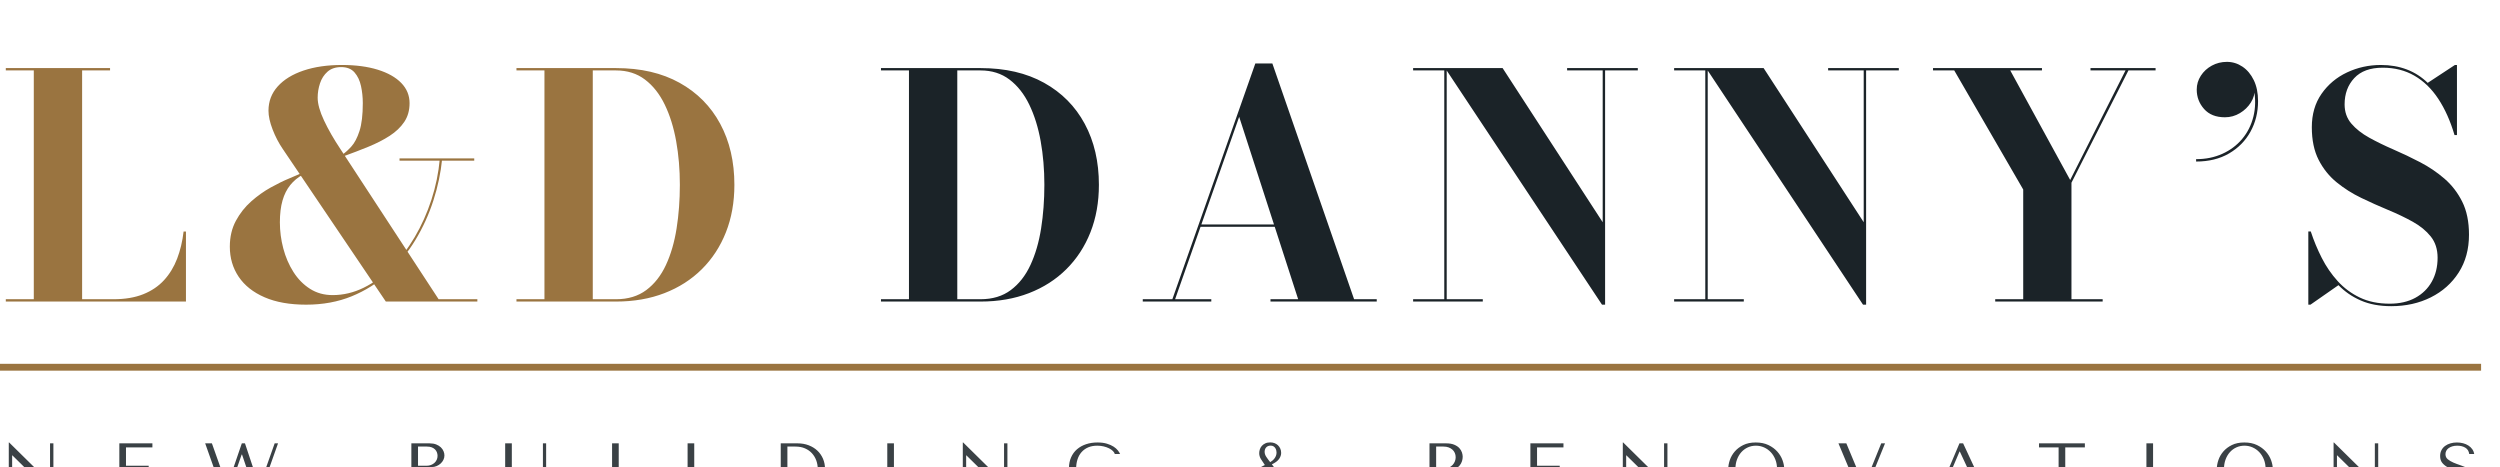
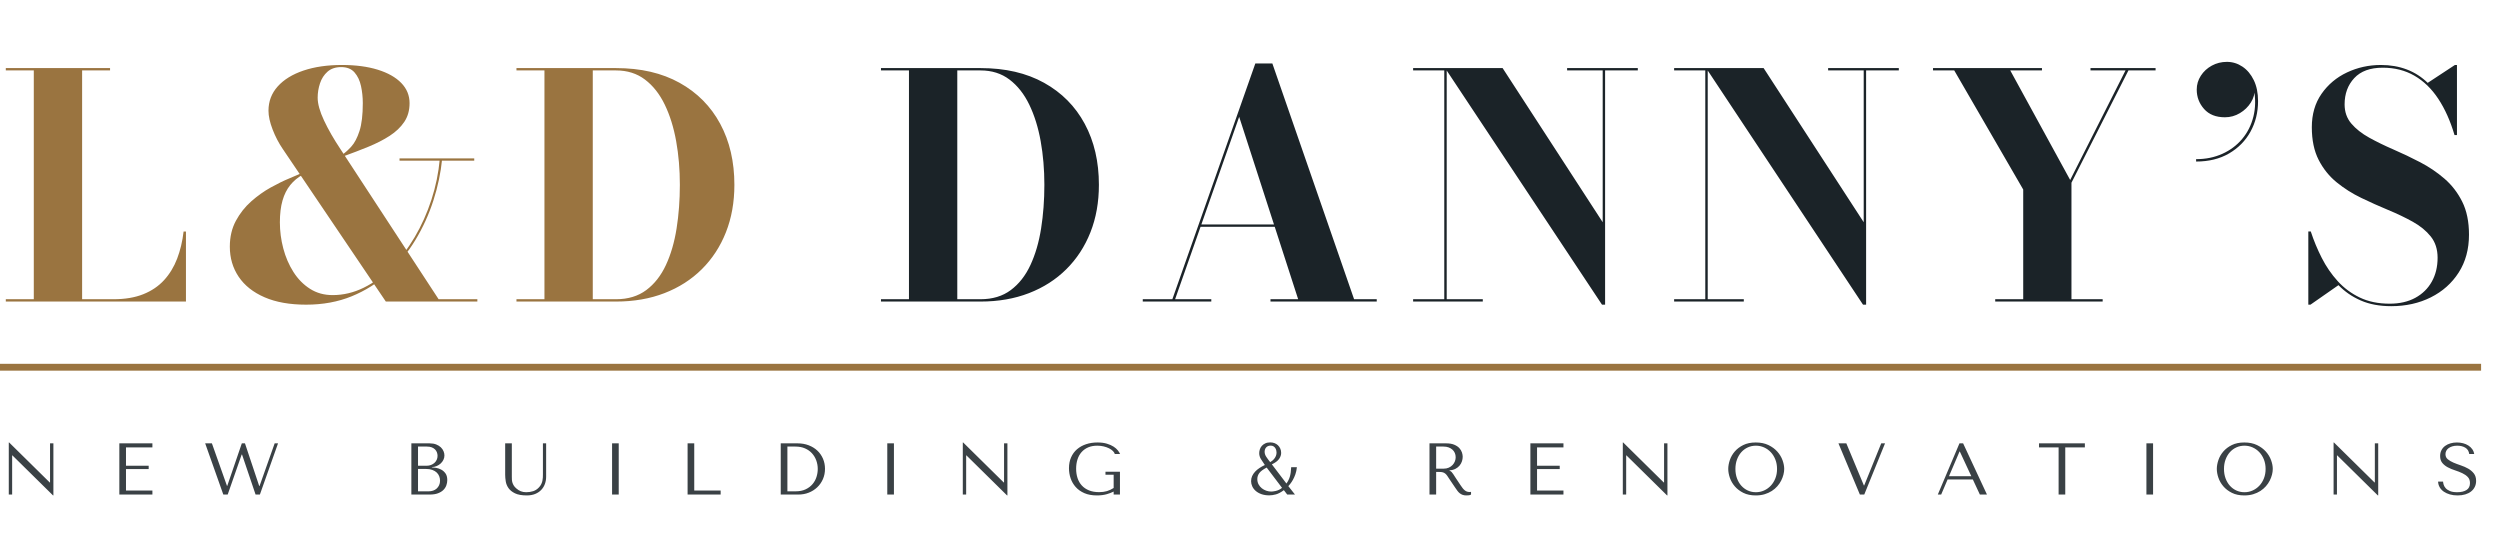
- <svg xmlns="http://www.w3.org/2000/svg" viewBox="0 0 514 96" width="514" height="96">
+ <svg xmlns="http://www.w3.org/2000/svg" viewBox="0 0 514 112" width="514" height="112">
  <path d="M1.193 62.0V61.52H6.947V14.48H1.193V14.0H22.627V14.48H16.883V61.52H23.346Q26.877 61.52 29.439 60.498Q32.001 59.476 33.718 57.611Q35.434 55.745 36.415 53.193Q37.395 50.64 37.747 47.6H38.232V62.0ZM79.328 62.0 58.144 30.64Q56.896 28.816 56.048 26.621Q55.2 24.427 55.2 22.763Q55.2 19.883 57.096 17.771Q58.992 15.659 62.392 14.509Q65.792 13.36 70.304 13.36Q74.528 13.36 77.656 14.328Q80.784 15.296 82.496 17.056Q84.208 18.816 84.208 21.216Q84.208 23.44 83.114 25.07Q82.019 26.699 80.111 27.931Q78.203 29.163 75.745 30.169Q73.288 31.174 70.568 32.156L70.33 31.842Q71.242 31.218 72.235 30.129Q73.229 29.041 73.91 26.936Q74.592 24.832 74.592 21.2Q74.592 19.401 74.224 17.701Q73.856 16 72.896 14.897Q71.936 13.795 70.144 13.795Q68.4 13.795 67.336 14.74Q66.272 15.685 65.792 17.132Q65.312 18.579 65.312 20.085Q65.312 21.989 66.624 24.779Q67.936 27.568 69.984 30.64L90.178 61.52H98.144V62.0ZM62.944 62.64Q57.888 62.64 54.387 61.117Q50.885 59.595 49.069 56.899Q47.253 54.203 47.253 50.715Q47.253 47.707 48.496 45.4Q49.739 43.094 51.654 41.401Q53.569 39.708 55.657 38.551Q57.746 37.394 59.487 36.677Q61.229 35.96 62.061 35.576L62.248 35.91Q60.728 36.748 59.676 38.049Q58.624 39.351 58.083 41.231Q57.543 43.111 57.543 45.708Q57.543 48.425 58.245 51.083Q58.947 53.741 60.324 55.909Q61.7 58.077 63.73 59.375Q65.76 60.672 68.384 60.672Q71.677 60.672 74.762 59.161Q77.846 57.649 80.514 54.966Q83.182 52.283 85.271 48.735Q87.36 45.188 88.696 41.085Q90.032 36.983 90.426 32.661H90.906Q90.486 36.939 89.103 41.227Q87.721 45.516 85.397 49.36Q83.073 53.203 79.797 56.199Q76.521 59.194 72.309 60.917Q68.096 62.64 62.944 62.64ZM82.144 33.04V32.56H97.504V33.04ZM126.665 14.0Q134.275 14.0 139.718 17.024Q145.162 20.048 148.076 25.456Q150.99 30.864 150.99 38.0Q150.99 43.36 149.248 47.76Q147.507 52.16 144.291 55.352Q141.075 58.544 136.603 60.272Q132.131 62.0 126.659 62.0H106.185V61.52H111.939V14.48H106.185V14.0ZM121.875 61.52H126.659Q130.355 61.52 132.875 59.639Q135.395 57.759 136.915 54.488Q138.435 51.217 139.107 46.969Q139.779 42.72 139.779 37.989Q139.779 33.269 139.019 29.028Q138.259 24.788 136.675 21.514Q135.091 18.241 132.611 16.361Q130.131 14.48 126.659 14.48H121.875Z" fill="#9A7440" />
  <path d="M201.609 14.0Q209.219 14.0 214.662 17.024Q220.106 20.048 223.02 25.456Q225.934 30.864 225.934 38.0Q225.934 43.36 224.192 47.76Q222.451 52.16 219.235 55.352Q216.019 58.544 211.547 60.272Q207.075 62.0 201.603 62.0H181.129V61.52H186.883V14.48H181.129V14.0ZM196.819 61.52H201.603Q205.299 61.52 207.819 59.639Q210.339 57.759 211.859 54.488Q213.379 51.217 214.051 46.969Q214.723 42.72 214.723 37.989Q214.723 33.269 213.963 29.028Q213.203 24.788 211.619 21.514Q210.035 18.241 207.555 16.361Q205.075 14.48 201.603 14.48H196.819ZM246.63 46.632V46.152H265.3V46.632ZM261.597 13.05 278.4 61.52H283.058V62.0H261.213V61.52H266.901L254.774 24.019L241.601 61.52H249.043V62.0H234.953V61.52H241.038L258.096 13.05ZM297.443 14.0V61.52H304.862V62.0H290.537V61.52H296.943V14.48H290.537V14.0ZM336.733 14.0V14.48H330.008V62.64H329.373L297.113 14.0H308.937L329.513 45.687V14.478H322.198V14.0ZM351.107 14.0V61.52H358.526V62.0H344.201V61.52H350.607V14.48H344.201V14.0ZM390.397 14.0V14.48H383.672V62.64H383.037L350.777 14.0H362.601L383.177 45.687V14.478H375.862V14.0ZM410.217 62.0V61.52H415.972V38.964L401.792 14.48H397.428V14.0H419.828V14.48H413.307L425.628 37.005L437.007 14.48H429.808V14.0H443.188V14.48H437.606L425.892 37.568V61.52H432.308V62.0ZM451.52 33.213V32.723Q454.464 32.723 456.892 31.635Q459.32 30.547 460.975 28.585Q462.631 26.623 463.298 23.98Q463.966 21.337 463.383 18.212H463.558Q463.628 19.721 462.781 21.068Q461.934 22.416 460.515 23.264Q459.096 24.112 457.44 24.112Q454.672 24.112 453.16 22.408Q451.648 20.704 451.648 18.416Q451.648 16.88 452.488 15.576Q453.328 14.272 454.744 13.496Q456.16 12.72 457.856 12.72Q459.584 12.72 461.048 13.704Q462.512 14.689 463.384 16.492Q464.256 18.295 464.256 20.791Q464.256 24.246 462.704 27.064Q461.152 29.881 458.296 31.547Q455.44 33.213 451.52 33.213ZM491.635 62.95Q488.039 62.95 485.371 61.781Q482.702 60.612 480.789 58.627L475.035 62.64H474.59V47.595H475.097Q476.01 50.384 477.355 53.03Q478.7 55.677 480.632 57.802Q482.565 59.928 485.195 61.183Q487.825 62.438 491.319 62.438Q494.381 62.438 496.589 61.232Q498.797 60.026 499.983 57.899Q501.17 55.772 501.17 52.99Q501.17 50.382 499.767 48.624Q498.364 46.867 496.062 45.589Q493.761 44.312 491.001 43.167Q488.24 42.023 485.48 40.692Q482.719 39.361 480.418 37.486Q478.116 35.611 476.713 32.869Q475.31 30.128 475.31 26.16Q475.31 22.155 477.311 19.285Q479.311 16.416 482.554 14.888Q485.796 13.36 489.523 13.36Q492.42 13.36 494.841 14.283Q497.261 15.206 499.137 17.037L504.731 13.36H505.151V27.77H504.649Q503.369 23.432 501.318 20.326Q499.268 17.22 496.413 15.569Q493.558 13.919 489.889 13.919Q486.026 13.919 484.038 16.056Q482.05 18.193 482.05 21.461Q482.05 23.786 483.44 25.413Q484.829 27.04 487.101 28.299Q489.373 29.558 492.107 30.742Q494.84 31.926 497.571 33.348Q500.302 34.77 502.574 36.728Q504.846 38.686 506.236 41.476Q507.625 44.266 507.625 48.24Q507.625 52.72 505.513 56.021Q503.401 59.323 499.774 61.136Q496.147 62.95 491.635 62.95Z" fill="#1B2328" />
  <path d="M10.287 91.152V99.198H10.227L1.88 90.972H1.805V101.68H2.497V93.634H2.557L10.904 101.86H10.979V91.152ZM24.536 91.152V101.68H31.334V100.853H25.904V96.446H30.567V95.754H25.904V91.979H31.334V91.152ZM42.183 91.152 45.913 101.68H46.815L49.688 93.453H49.763L52.546 101.68H53.433L57.163 91.152H56.471L53.358 99.935H53.298L50.365 91.152H49.718L46.725 99.89H46.665L43.567 91.152ZM84.577 101.68H88.352Q89.359 101.68 90.051 101.417Q90.743 101.154 91.164 100.732Q91.585 100.311 91.773 99.777Q91.961 99.244 91.961 98.702Q91.961 97.845 91.593 97.333Q91.224 96.822 90.713 96.551Q90.202 96.281 89.66 96.19Q89.119 96.1 88.788 96.085V96.025Q89.314 96.025 89.78 95.822Q90.247 95.619 90.6 95.296Q90.954 94.972 91.164 94.544Q91.375 94.115 91.375 93.634Q91.375 93.212 91.194 92.776Q91.014 92.34 90.645 91.979Q90.277 91.618 89.698 91.385Q89.119 91.152 88.337 91.152H84.577ZM85.945 101.018V96.416H87.6Q88.337 96.416 88.878 96.612Q89.419 96.807 89.773 97.138Q90.126 97.469 90.299 97.905Q90.472 98.341 90.472 98.822Q90.472 99.349 90.284 99.755Q90.096 100.161 89.78 100.447Q89.465 100.732 89.036 100.875Q88.607 101.018 88.126 101.018ZM85.945 95.754V91.814H87.78Q88.367 91.814 88.78 91.979Q89.194 92.145 89.457 92.415Q89.72 92.686 89.841 93.032Q89.961 93.378 89.961 93.724Q89.961 94.16 89.788 94.536Q89.615 94.912 89.307 95.183Q88.998 95.453 88.6 95.604Q88.201 95.754 87.75 95.754ZM103.863 91.152V97.619Q103.863 98.236 103.984 98.98Q104.104 99.725 104.555 100.364Q105.006 101.003 105.894 101.432Q106.781 101.86 108.315 101.86Q109.278 101.86 110.022 101.56Q110.767 101.259 111.27 100.732Q111.774 100.206 112.03 99.507Q112.286 98.807 112.286 98.01V91.152H111.624V97.514Q111.624 97.845 111.609 98.183Q111.594 98.522 111.519 98.86Q111.443 99.198 111.286 99.529Q111.128 99.86 110.827 100.191Q110.285 100.778 109.609 100.988Q108.932 101.199 108.195 101.199Q107.563 101.199 107.074 101.003Q106.586 100.808 106.149 100.417Q105.803 100.116 105.623 99.815Q105.442 99.514 105.352 99.221Q105.262 98.928 105.247 98.627Q105.232 98.326 105.232 98.025V91.152ZM125.842 91.152V101.68H127.211V91.152ZM141.369 101.68V91.152H142.738V100.853H148.167V101.68ZM160.52 101.68V91.152H163.979Q165.228 91.152 166.265 91.551Q167.303 91.949 168.048 92.648Q168.792 93.348 169.206 94.31Q169.619 95.273 169.619 96.386Q169.619 97.544 169.191 98.514Q168.762 99.484 168.018 100.191Q167.273 100.898 166.281 101.289Q165.288 101.68 164.16 101.68ZM161.889 101.018H163.543Q164.777 101.018 165.641 100.605Q166.506 100.191 167.063 99.529Q167.619 98.868 167.875 98.048Q168.13 97.228 168.13 96.416Q168.13 95.514 167.83 94.679Q167.529 93.844 166.95 93.205Q166.371 92.566 165.513 92.19Q164.656 91.814 163.543 91.814H161.889ZM182.424 91.152V101.68H183.793V91.152ZM206.433 91.152V99.198H206.373L198.026 90.972H197.951V101.68H198.642V93.634H198.703L207.05 101.86H207.125V91.152ZM230.262 96.988H227.284V97.604H228.968V100.326Q228.292 100.763 227.585 100.973Q226.878 101.184 225.976 101.184Q224.787 101.184 223.9 100.823Q223.013 100.462 222.426 99.823Q221.84 99.183 221.546 98.304Q221.253 97.424 221.253 96.371Q221.253 95.333 221.531 94.461Q221.809 93.588 222.366 92.957Q222.922 92.325 223.727 91.979Q224.532 91.633 225.6 91.633Q226.306 91.633 226.923 91.784Q227.54 91.934 228.021 92.175Q228.502 92.415 228.811 92.724Q229.119 93.032 229.209 93.348H230.292Q230.157 93.017 229.833 92.603Q229.51 92.19 228.953 91.829Q228.397 91.468 227.577 91.22Q226.758 90.972 225.645 90.972Q224.366 90.972 223.291 91.332Q222.216 91.693 221.433 92.37Q220.651 93.047 220.215 94.032Q219.779 95.017 219.779 96.266Q219.779 97.333 220.117 98.334Q220.456 99.334 221.155 100.123Q221.855 100.913 222.937 101.387Q224.02 101.86 225.524 101.86Q226.652 101.86 227.525 101.612Q228.397 101.364 228.968 101.063V101.68H230.262ZM263.962 100.778Q263.045 101.454 262.316 101.65Q261.586 101.845 260.969 101.845Q260.052 101.845 259.353 101.597Q258.653 101.349 258.18 100.936Q257.706 100.522 257.465 99.996Q257.224 99.469 257.224 98.928Q257.224 98.356 257.443 97.875Q257.661 97.394 258.044 96.98Q258.428 96.566 258.939 96.228Q259.45 95.89 260.052 95.604Q259.571 94.927 259.232 94.363Q258.894 93.799 258.894 93.167Q258.894 92.791 259.022 92.393Q259.15 91.994 259.428 91.678Q259.706 91.363 260.135 91.16Q260.563 90.956 261.165 90.956Q261.631 90.956 262.037 91.107Q262.443 91.257 262.744 91.543Q263.045 91.829 263.225 92.227Q263.406 92.626 263.406 93.122Q263.406 93.754 262.977 94.363Q262.549 94.972 261.496 95.468L264.489 99.409Q264.94 98.807 265.181 98.033Q265.421 97.258 265.466 96.055H266.64Q266.564 96.867 266.331 97.514Q266.098 98.161 265.82 98.657Q265.542 99.153 265.278 99.477Q265.015 99.8 264.88 99.95L266.248 101.68H264.654ZM261.24 91.618Q260.909 91.618 260.676 91.731Q260.443 91.844 260.293 92.024Q260.142 92.205 260.075 92.43Q260.007 92.656 260.007 92.882Q260.007 93.408 260.338 93.912Q260.669 94.416 261.15 95.017Q261.345 94.912 261.579 94.724Q261.812 94.536 262.007 94.288Q262.203 94.04 262.331 93.724Q262.458 93.408 262.458 93.032Q262.458 92.836 262.398 92.588Q262.338 92.34 262.203 92.13Q262.067 91.919 261.834 91.769Q261.601 91.618 261.24 91.618ZM260.428 96.13Q259.33 96.702 258.916 97.258Q258.503 97.815 258.503 98.492Q258.503 99.108 258.759 99.582Q259.014 100.056 259.428 100.387Q259.841 100.717 260.345 100.89Q260.849 101.063 261.345 101.063Q261.466 101.063 261.714 101.041Q261.962 101.018 262.278 100.943Q262.594 100.868 262.932 100.717Q263.271 100.567 263.586 100.296ZM293.903 91.152V101.68H295.271V97.033H295.933Q296.354 97.033 296.633 97.108Q296.911 97.183 297.136 97.364Q297.362 97.544 297.558 97.83Q297.753 98.116 298.024 98.537L299.212 100.296Q299.438 100.642 299.656 100.928Q299.874 101.214 300.129 101.417Q300.385 101.62 300.708 101.74Q301.032 101.86 301.483 101.86Q301.814 101.86 302.024 101.83Q302.235 101.8 302.446 101.68V101.124Q302.37 101.139 302.295 101.146Q302.22 101.154 302.145 101.154Q301.829 101.154 301.588 101.063Q301.348 100.973 301.137 100.8Q300.927 100.627 300.731 100.379Q300.535 100.131 300.325 99.815Q299.693 98.898 299.347 98.349Q299.001 97.8 298.798 97.499Q298.595 97.198 298.467 97.063Q298.34 96.927 298.159 96.837L298.009 96.762V96.702Q298.731 96.657 299.25 96.386Q299.768 96.115 300.099 95.709Q300.43 95.303 300.581 94.829Q300.731 94.356 300.731 93.904Q300.731 93.498 300.573 93.017Q300.415 92.536 300.032 92.122Q299.648 91.708 298.986 91.43Q298.325 91.152 297.317 91.152ZM295.271 91.814H296.791Q297.362 91.814 297.821 91.979Q298.279 92.145 298.61 92.438Q298.941 92.731 299.114 93.137Q299.287 93.543 299.287 94.025Q299.287 94.431 299.129 94.844Q298.971 95.258 298.655 95.596Q298.34 95.935 297.881 96.145Q297.422 96.356 296.821 96.356H295.271ZM314.648 91.152V101.68H321.447V100.853H316.017V96.446H320.679V95.754H316.017V91.979H321.447V91.152ZM342.132 91.152V99.198H342.072L333.725 90.972H333.649V101.68H334.341V93.634H334.401L342.749 101.86H342.824V91.152ZM355.327 96.416Q355.327 97.258 355.651 98.213Q355.974 99.168 356.666 99.98Q357.358 100.793 358.426 101.327Q359.494 101.86 360.982 101.86Q361.99 101.86 362.81 101.612Q363.63 101.364 364.284 100.943Q364.938 100.522 365.419 99.973Q365.901 99.424 366.209 98.815Q366.517 98.206 366.675 97.589Q366.833 96.972 366.833 96.416Q366.833 95.574 366.487 94.619Q366.141 93.664 365.419 92.852Q364.697 92.039 363.592 91.505Q362.486 90.972 360.982 90.972Q359.494 90.972 358.426 91.498Q357.358 92.024 356.666 92.829Q355.974 93.634 355.651 94.596Q355.327 95.559 355.327 96.416ZM356.801 96.416Q356.801 95.363 357.125 94.483Q357.448 93.604 358.012 92.972Q358.576 92.34 359.343 91.987Q360.11 91.633 361.013 91.633Q361.9 91.633 362.69 91.987Q363.479 92.34 364.073 92.972Q364.667 93.604 365.013 94.483Q365.359 95.363 365.359 96.416Q365.359 97.469 365.013 98.349Q364.667 99.228 364.073 99.86Q363.479 100.492 362.69 100.845Q361.9 101.199 361.013 101.199Q360.11 101.199 359.343 100.845Q358.576 100.492 358.012 99.86Q357.448 99.228 357.125 98.349Q356.801 97.469 356.801 96.416ZM377.983 91.152 382.39 101.68H383.292L387.564 91.152H386.782L383.277 99.815H383.217L379.607 91.152ZM405.617 98.582 407.061 101.68H408.52L403.617 91.152H402.865L398.413 101.68H399.105L400.428 98.582ZM405.301 97.905H400.714L402.88 92.836H402.94ZM424.618 101.68V91.979H428.649V91.152H419.219V91.979H423.249V101.68ZM441.303 91.152V101.68H442.671V91.152ZM455.777 96.416Q455.777 97.258 456.1 98.213Q456.423 99.168 457.115 99.98Q457.807 100.793 458.875 101.327Q459.943 101.86 461.432 101.86Q462.439 101.86 463.259 101.612Q464.079 101.364 464.733 100.943Q465.387 100.522 465.869 99.973Q466.35 99.424 466.658 98.815Q466.966 98.206 467.124 97.589Q467.282 96.972 467.282 96.416Q467.282 95.574 466.936 94.619Q466.59 93.664 465.869 92.852Q465.147 92.039 464.041 91.505Q462.936 90.972 461.432 90.972Q459.943 90.972 458.875 91.498Q457.807 92.024 457.115 92.829Q456.423 93.634 456.1 94.596Q455.777 95.559 455.777 96.416ZM457.251 96.416Q457.251 95.363 457.574 94.483Q457.897 93.604 458.461 92.972Q459.025 92.34 459.792 91.987Q460.559 91.633 461.462 91.633Q462.349 91.633 463.139 91.987Q463.928 92.34 464.522 92.972Q465.117 93.604 465.462 94.483Q465.808 95.363 465.808 96.416Q465.808 97.469 465.462 98.349Q465.117 99.228 464.522 99.86Q463.928 100.492 463.139 100.845Q462.349 101.199 461.462 101.199Q460.559 101.199 459.792 100.845Q459.025 100.492 458.461 99.86Q457.897 99.228 457.574 98.349Q457.251 97.469 457.251 96.416ZM488.268 91.152V99.198H488.208L479.861 90.972H479.786V101.68H480.478V93.634H480.538L488.885 101.86H488.96V91.152ZM501.268 99.018Q501.299 99.665 501.607 100.191Q501.915 100.717 502.449 101.086Q502.983 101.454 503.705 101.657Q504.427 101.86 505.284 101.86Q506.156 101.86 506.856 101.65Q507.555 101.439 508.052 101.048Q508.548 100.657 508.819 100.101Q509.089 99.544 509.089 98.868Q509.089 97.935 508.623 97.341Q508.157 96.747 507.457 96.348Q506.758 95.95 505.938 95.679Q505.119 95.408 504.419 95.108Q503.72 94.807 503.254 94.416Q502.788 94.025 502.788 93.378Q502.788 93.017 502.945 92.701Q503.103 92.385 503.412 92.152Q503.72 91.919 504.171 91.776Q504.622 91.633 505.209 91.633Q506.187 91.633 506.871 92.047Q507.555 92.46 507.676 93.348H508.698Q508.608 92.791 508.292 92.348Q507.976 91.904 507.495 91.596Q507.014 91.287 506.405 91.129Q505.796 90.972 505.134 90.972Q504.442 90.972 503.818 91.152Q503.194 91.332 502.72 91.678Q502.246 92.024 501.968 92.551Q501.69 93.077 501.69 93.754Q501.69 94.641 502.141 95.183Q502.592 95.724 503.276 96.085Q503.961 96.446 504.758 96.702Q505.555 96.957 506.239 97.281Q506.924 97.604 507.375 98.07Q507.826 98.537 507.826 99.319Q507.826 100.296 507.112 100.748Q506.397 101.199 505.209 101.199Q504.261 101.199 503.69 100.951Q503.118 100.702 502.818 100.356Q502.517 100.011 502.412 99.642Q502.306 99.274 502.291 99.018Z" fill="#1B2328" fill-opacity=".86" />
  <rect x="0" y="74.8" width="510.112" height="1.408" fill="#9A7440" />
</svg>
